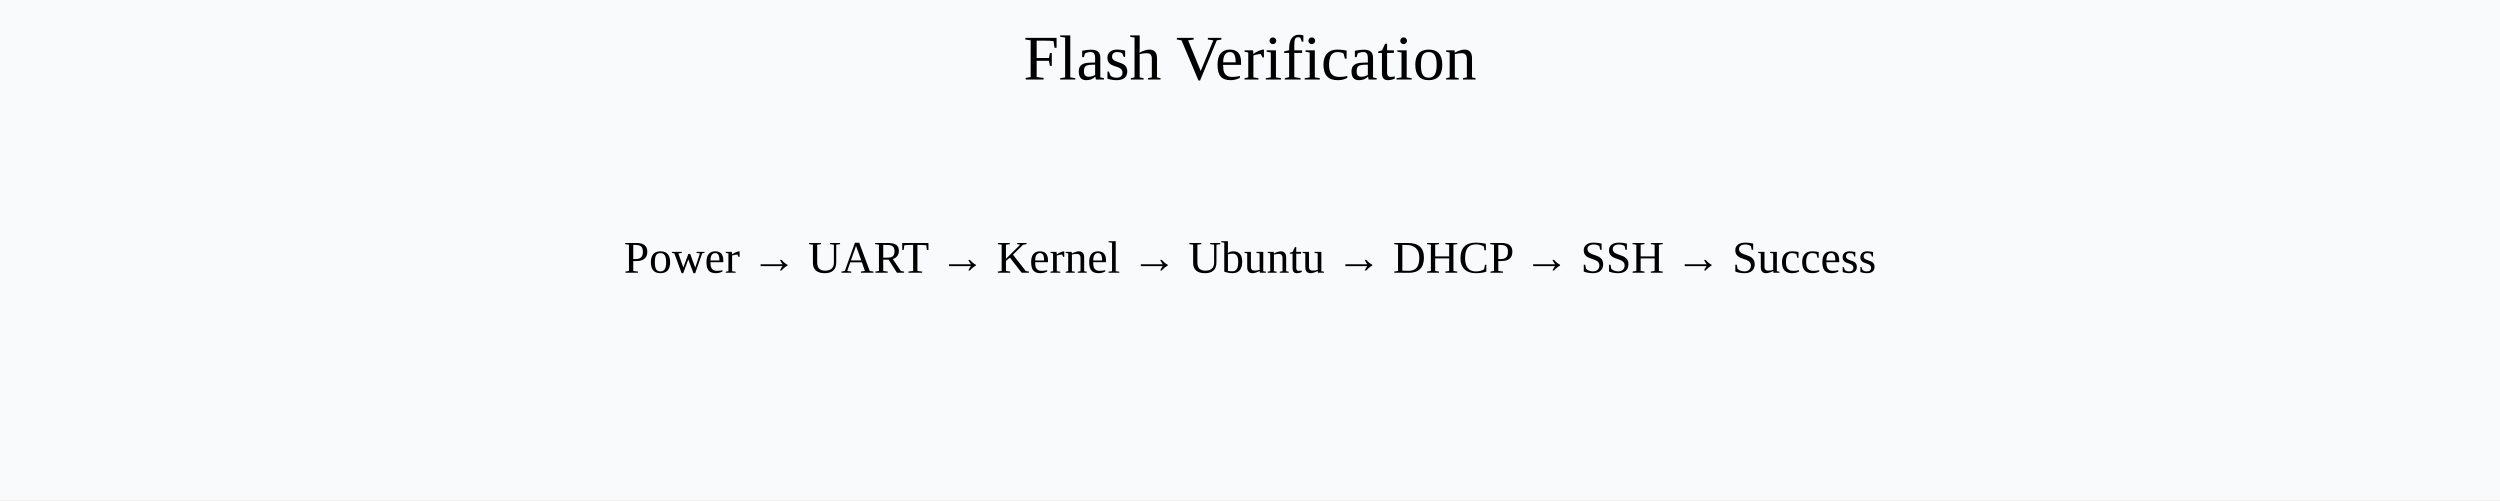
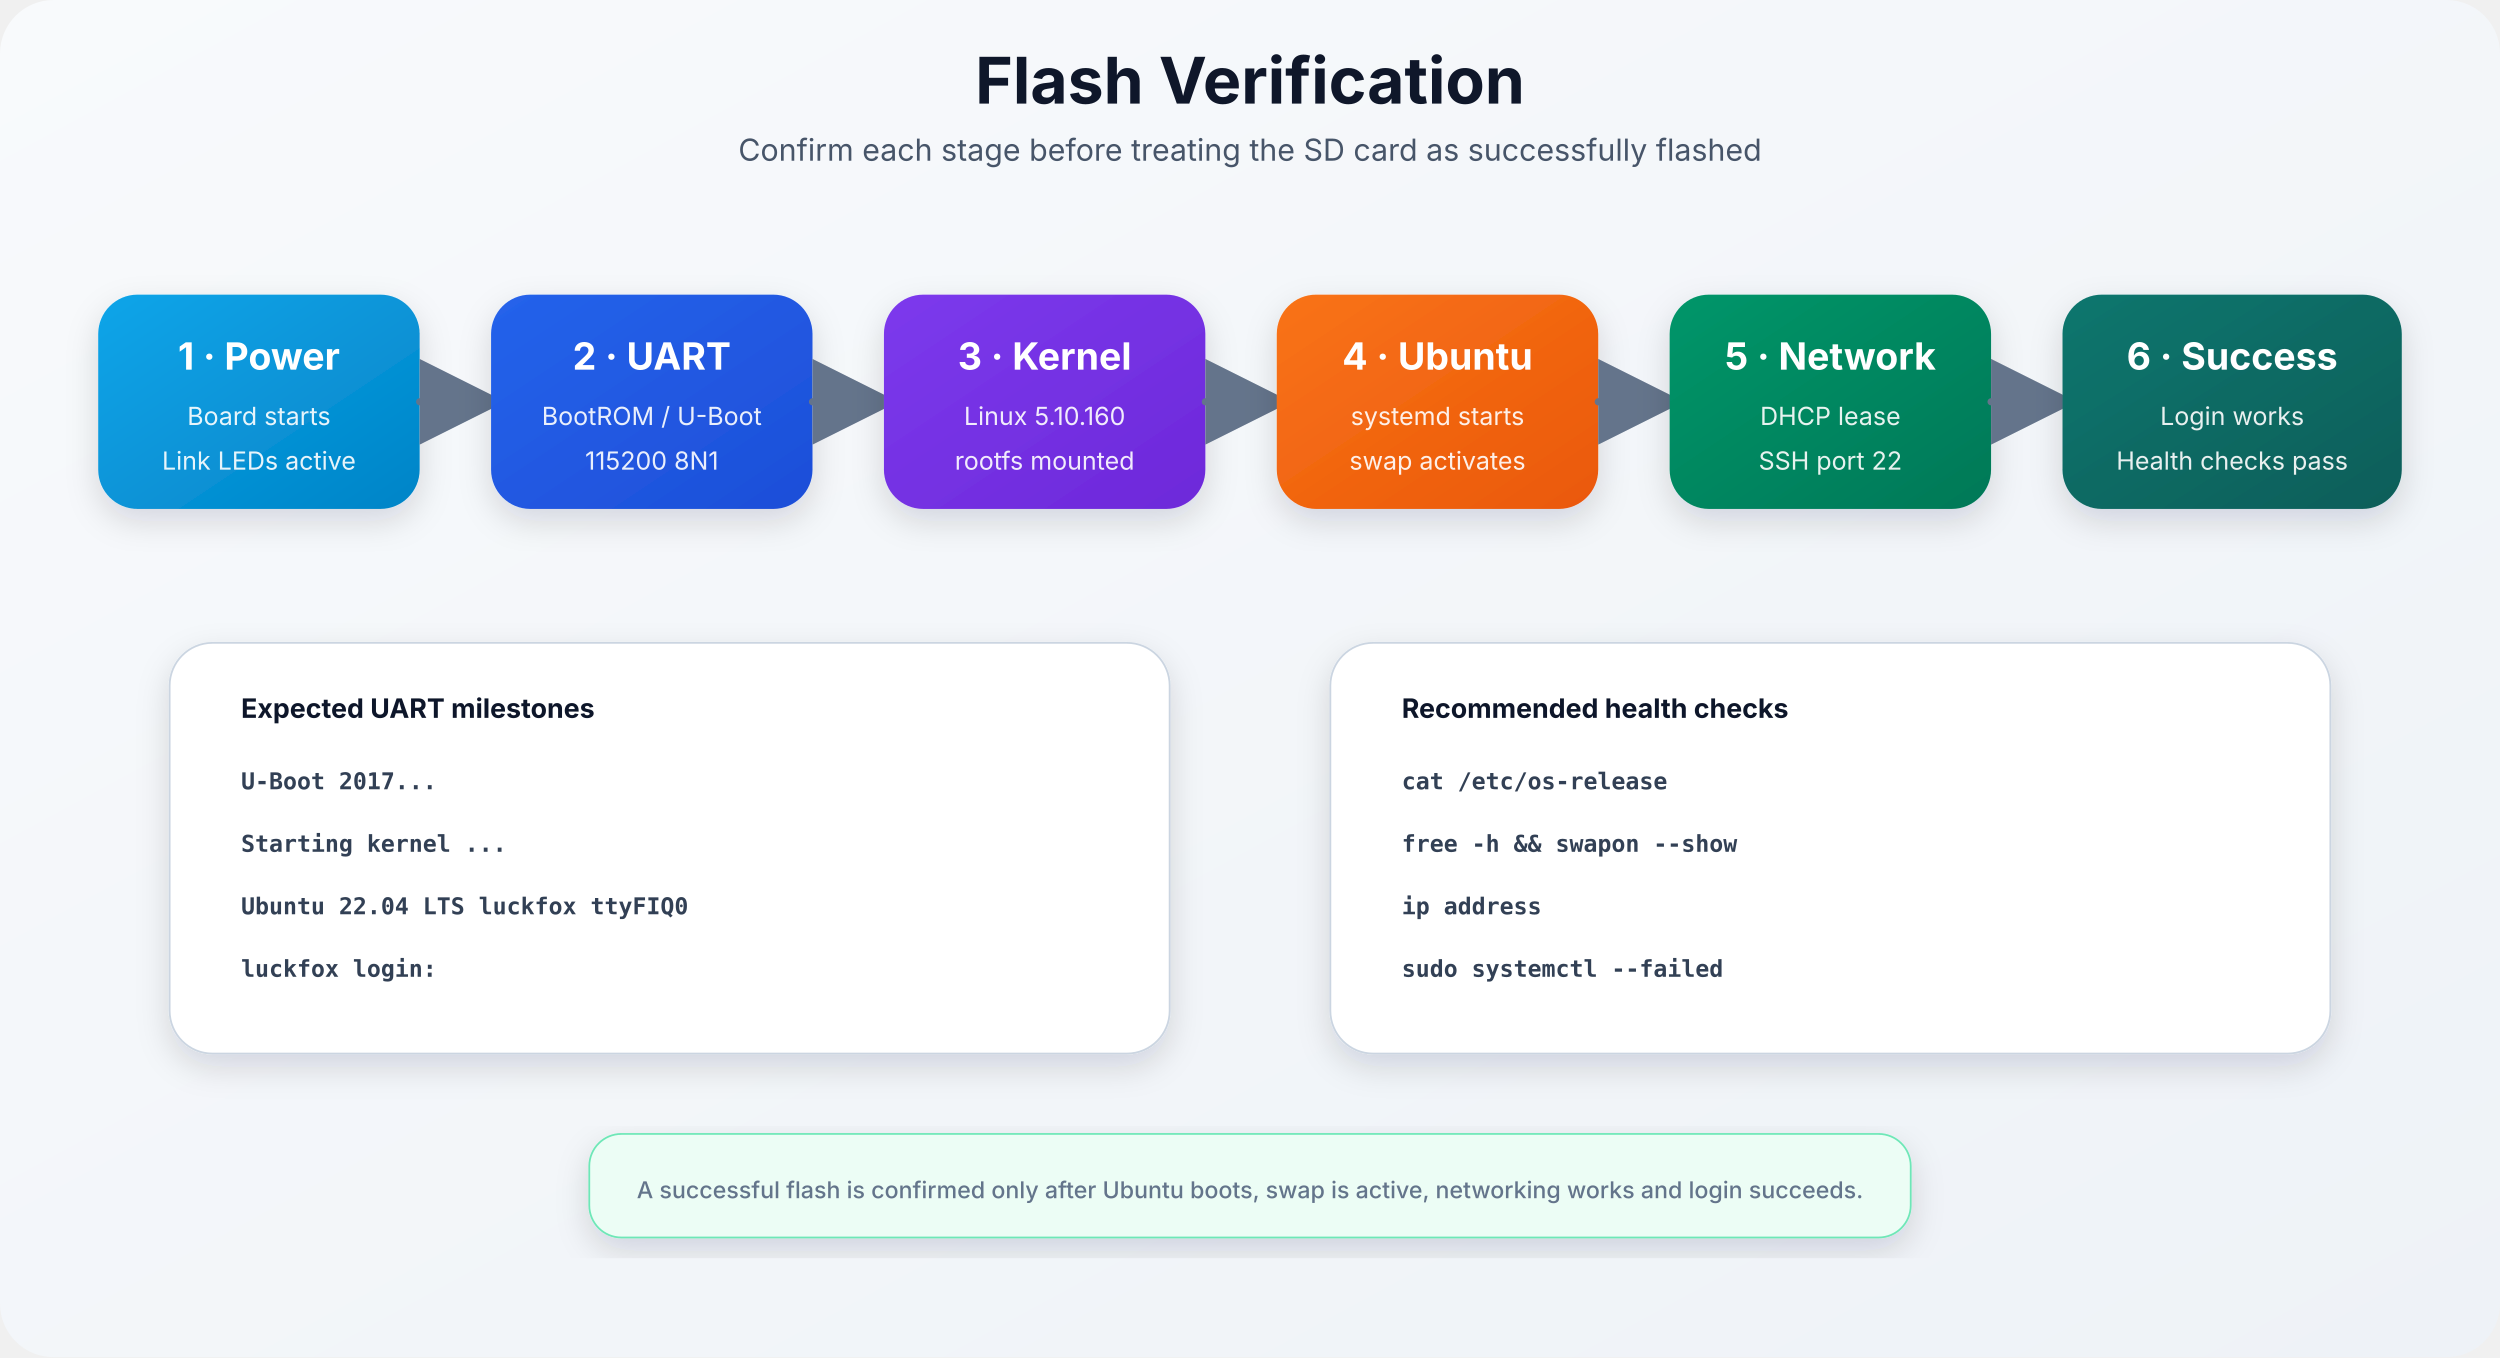
- <svg xmlns="http://www.w3.org/2000/svg" width="1100" height="220">
-   <rect width="100%" height="100%" fill="#f8fafc" />
-   <text x="550" y="35" text-anchor="middle" font-size="28">Flash Verification</text>
-   <text x="550" y="120" text-anchor="middle" font-size="20">Power → UART → Kernel → Ubuntu → DHCP → SSH → Success</text>
+ <svg xmlns="http://www.w3.org/2000/svg" width="1400" height="760" viewBox="0 0 1400 760" role="img" aria-labelledby="title desc">
+   <defs>
+     <linearGradient id="bg" x1="0" y1="0" x2="1" y2="1">
+       <stop offset="0%" stop-color="#f8fafc" />
+       <stop offset="100%" stop-color="#eef2f7" />
+     </linearGradient>
+     <filter id="shadow" x="-20%" y="-20%" width="140%" height="140%">
+       <feDropShadow dx="0" dy="7" stdDeviation="9" flood-color="#0f172a" flood-opacity="0.14" />
+     </filter>
+     <marker id="arrow" markerWidth="12" markerHeight="12" refX="10" refY="6" orient="auto">
+       <path d="M0,0 L12,6 L0,12 Z" fill="#64748b" />
+     </marker>
+     <style>
+       .title { font: 700 36px Inter, Segoe UI, Arial, sans-serif; fill: #0f172a; }
+       .subtitle { font: 400 17px Inter, Segoe UI, Arial, sans-serif; fill: #475569; }
+       .box-title { font: 700 21px Inter, Segoe UI, Arial, sans-serif; fill: #ffffff; }
+       .box-sub { font: 400 14px Inter, Segoe UI, Arial, sans-serif; fill: rgba(255,255,255,.9); }
+       .label { font: 700 15px Inter, Segoe UI, Arial, sans-serif; fill: #0f172a; }
+       .note { font: 500 13px Inter, Segoe UI, Arial, sans-serif; fill: #64748b; }
+       .mono { font: 600 13px ui-monospace, SFMono-Regular, Consolas, monospace; fill: #334155; }
+       .connector { fill: none; stroke: #64748b; stroke-width: 4; stroke-linecap: round; stroke-linejoin: round; marker-end: url(#arrow); }
+       .connector-soft { fill: none; stroke: #94a3b8; stroke-width: 3; stroke-dasharray: 8 8; stroke-linecap: round; marker-end: url(#arrow); }
+     </style>
+   </defs>
+   <defs>
+     <linearGradient id="step1" x1="0" y1="0" x2="1" y2="1">
+       <stop offset="0%" stop-color="#0ea5e9" />
+       <stop offset="100%" stop-color="#0284c7" />
+     </linearGradient>
+     <linearGradient id="step2" x1="0" y1="0" x2="1" y2="1">
+       <stop offset="0%" stop-color="#2563eb" />
+       <stop offset="100%" stop-color="#1d4ed8" />
+     </linearGradient>
+     <linearGradient id="step3" x1="0" y1="0" x2="1" y2="1">
+       <stop offset="0%" stop-color="#7c3aed" />
+       <stop offset="100%" stop-color="#6d28d9" />
+     </linearGradient>
+     <linearGradient id="step4" x1="0" y1="0" x2="1" y2="1">
+       <stop offset="0%" stop-color="#f97316" />
+       <stop offset="100%" stop-color="#ea580c" />
+     </linearGradient>
+     <linearGradient id="step5" x1="0" y1="0" x2="1" y2="1">
+       <stop offset="0%" stop-color="#059669" />
+       <stop offset="100%" stop-color="#047857" />
+     </linearGradient>
+     <linearGradient id="success" x1="0" y1="0" x2="1" y2="1">
+       <stop offset="0%" stop-color="#0f766e" />
+       <stop offset="100%" stop-color="#115e59" />
+     </linearGradient>
+   </defs>
+   <rect width="1400" height="760" rx="30" fill="url(#bg)" />
+   <text x="700" y="58" text-anchor="middle" class="title">Flash Verification</text>
+   <text x="700" y="90" text-anchor="middle" class="subtitle">Confirm each stage before treating the SD card as successfully flashed</text>
+   <g filter="url(#shadow)">
+     <rect x="55" y="165" width="180" height="120" rx="22" fill="url(#step1)" />
+     <text x="145" y="207" text-anchor="middle" class="box-title">1 · Power</text>
+     <text x="145" y="238" text-anchor="middle" class="box-sub">Board starts</text>
+     <text x="145" y="263" text-anchor="middle" class="box-sub">Link LEDs active</text>
+   </g>
+   <path d="M235 225 H275" class="connector" />
+   <g filter="url(#shadow)">
+     <rect x="275" y="165" width="180" height="120" rx="22" fill="url(#step2)" />
+     <text x="365" y="207" text-anchor="middle" class="box-title">2 · UART</text>
+     <text x="365" y="238" text-anchor="middle" class="box-sub">BootROM / U-Boot</text>
+     <text x="365" y="263" text-anchor="middle" class="box-sub">115200 8N1</text>
+   </g>
+   <path d="M455 225 H495" class="connector" />
+   <g filter="url(#shadow)">
+     <rect x="495" y="165" width="180" height="120" rx="22" fill="url(#step3)" />
+     <text x="585" y="207" text-anchor="middle" class="box-title">3 · Kernel</text>
+     <text x="585" y="238" text-anchor="middle" class="box-sub">Linux 5.10.160</text>
+     <text x="585" y="263" text-anchor="middle" class="box-sub">rootfs mounted</text>
+   </g>
+   <path d="M675 225 H715" class="connector" />
+   <g filter="url(#shadow)">
+     <rect x="715" y="165" width="180" height="120" rx="22" fill="url(#step4)" />
+     <text x="805" y="207" text-anchor="middle" class="box-title">4 · Ubuntu</text>
+     <text x="805" y="238" text-anchor="middle" class="box-sub">systemd starts</text>
+     <text x="805" y="263" text-anchor="middle" class="box-sub">swap activates</text>
+   </g>
+   <path d="M895 225 H935" class="connector" />
+   <g filter="url(#shadow)">
+     <rect x="935" y="165" width="180" height="120" rx="22" fill="url(#step5)" />
+     <text x="1025" y="207" text-anchor="middle" class="box-title">5 · Network</text>
+     <text x="1025" y="238" text-anchor="middle" class="box-sub">DHCP lease</text>
+     <text x="1025" y="263" text-anchor="middle" class="box-sub">SSH port 22</text>
+   </g>
+   <path d="M1115 225 H1155" class="connector" />
+   <g filter="url(#shadow)">
+     <rect x="1155" y="165" width="190" height="120" rx="22" fill="url(#success)" />
+     <text x="1250" y="207" text-anchor="middle" class="box-title">6 · Success</text>
+     <text x="1250" y="238" text-anchor="middle" class="box-sub">Login works</text>
+     <text x="1250" y="263" text-anchor="middle" class="box-sub">Health checks pass</text>
+   </g>
+   <g filter="url(#shadow)">
+     <rect x="95" y="360" width="560" height="230" rx="24" fill="#ffffff" stroke="#cbd5e1" />
+     <text x="135" y="402" class="label">Expected UART milestones</text>
+     <text x="135" y="442" class="mono">U-Boot 2017...</text>
+     <text x="135" y="477" class="mono">Starting kernel ...</text>
+     <text x="135" y="512" class="mono">Ubuntu 22.04 LTS luckfox ttyFIQ0</text>
+     <text x="135" y="547" class="mono">luckfox login:</text>
+   </g>
+   <g filter="url(#shadow)">
+     <rect x="745" y="360" width="560" height="230" rx="24" fill="#ffffff" stroke="#cbd5e1" />
+     <text x="785" y="402" class="label">Recommended health checks</text>
+     <text x="785" y="442" class="mono">cat /etc/os-release</text>
+     <text x="785" y="477" class="mono">free -h &amp;&amp; swapon --show</text>
+     <text x="785" y="512" class="mono">ip address</text>
+     <text x="785" y="547" class="mono">sudo systemctl --failed</text>
+   </g>
+   <g filter="url(#shadow)">
+     <rect x="330" y="635" width="740" height="58" rx="18" fill="#ecfdf5" stroke="#6ee7b7" />
+     <text x="700" y="671" text-anchor="middle" class="note">A successful flash is confirmed only after Ubuntu boots, swap is active, networking works and login succeeds.</text>
+   </g>
</svg>
